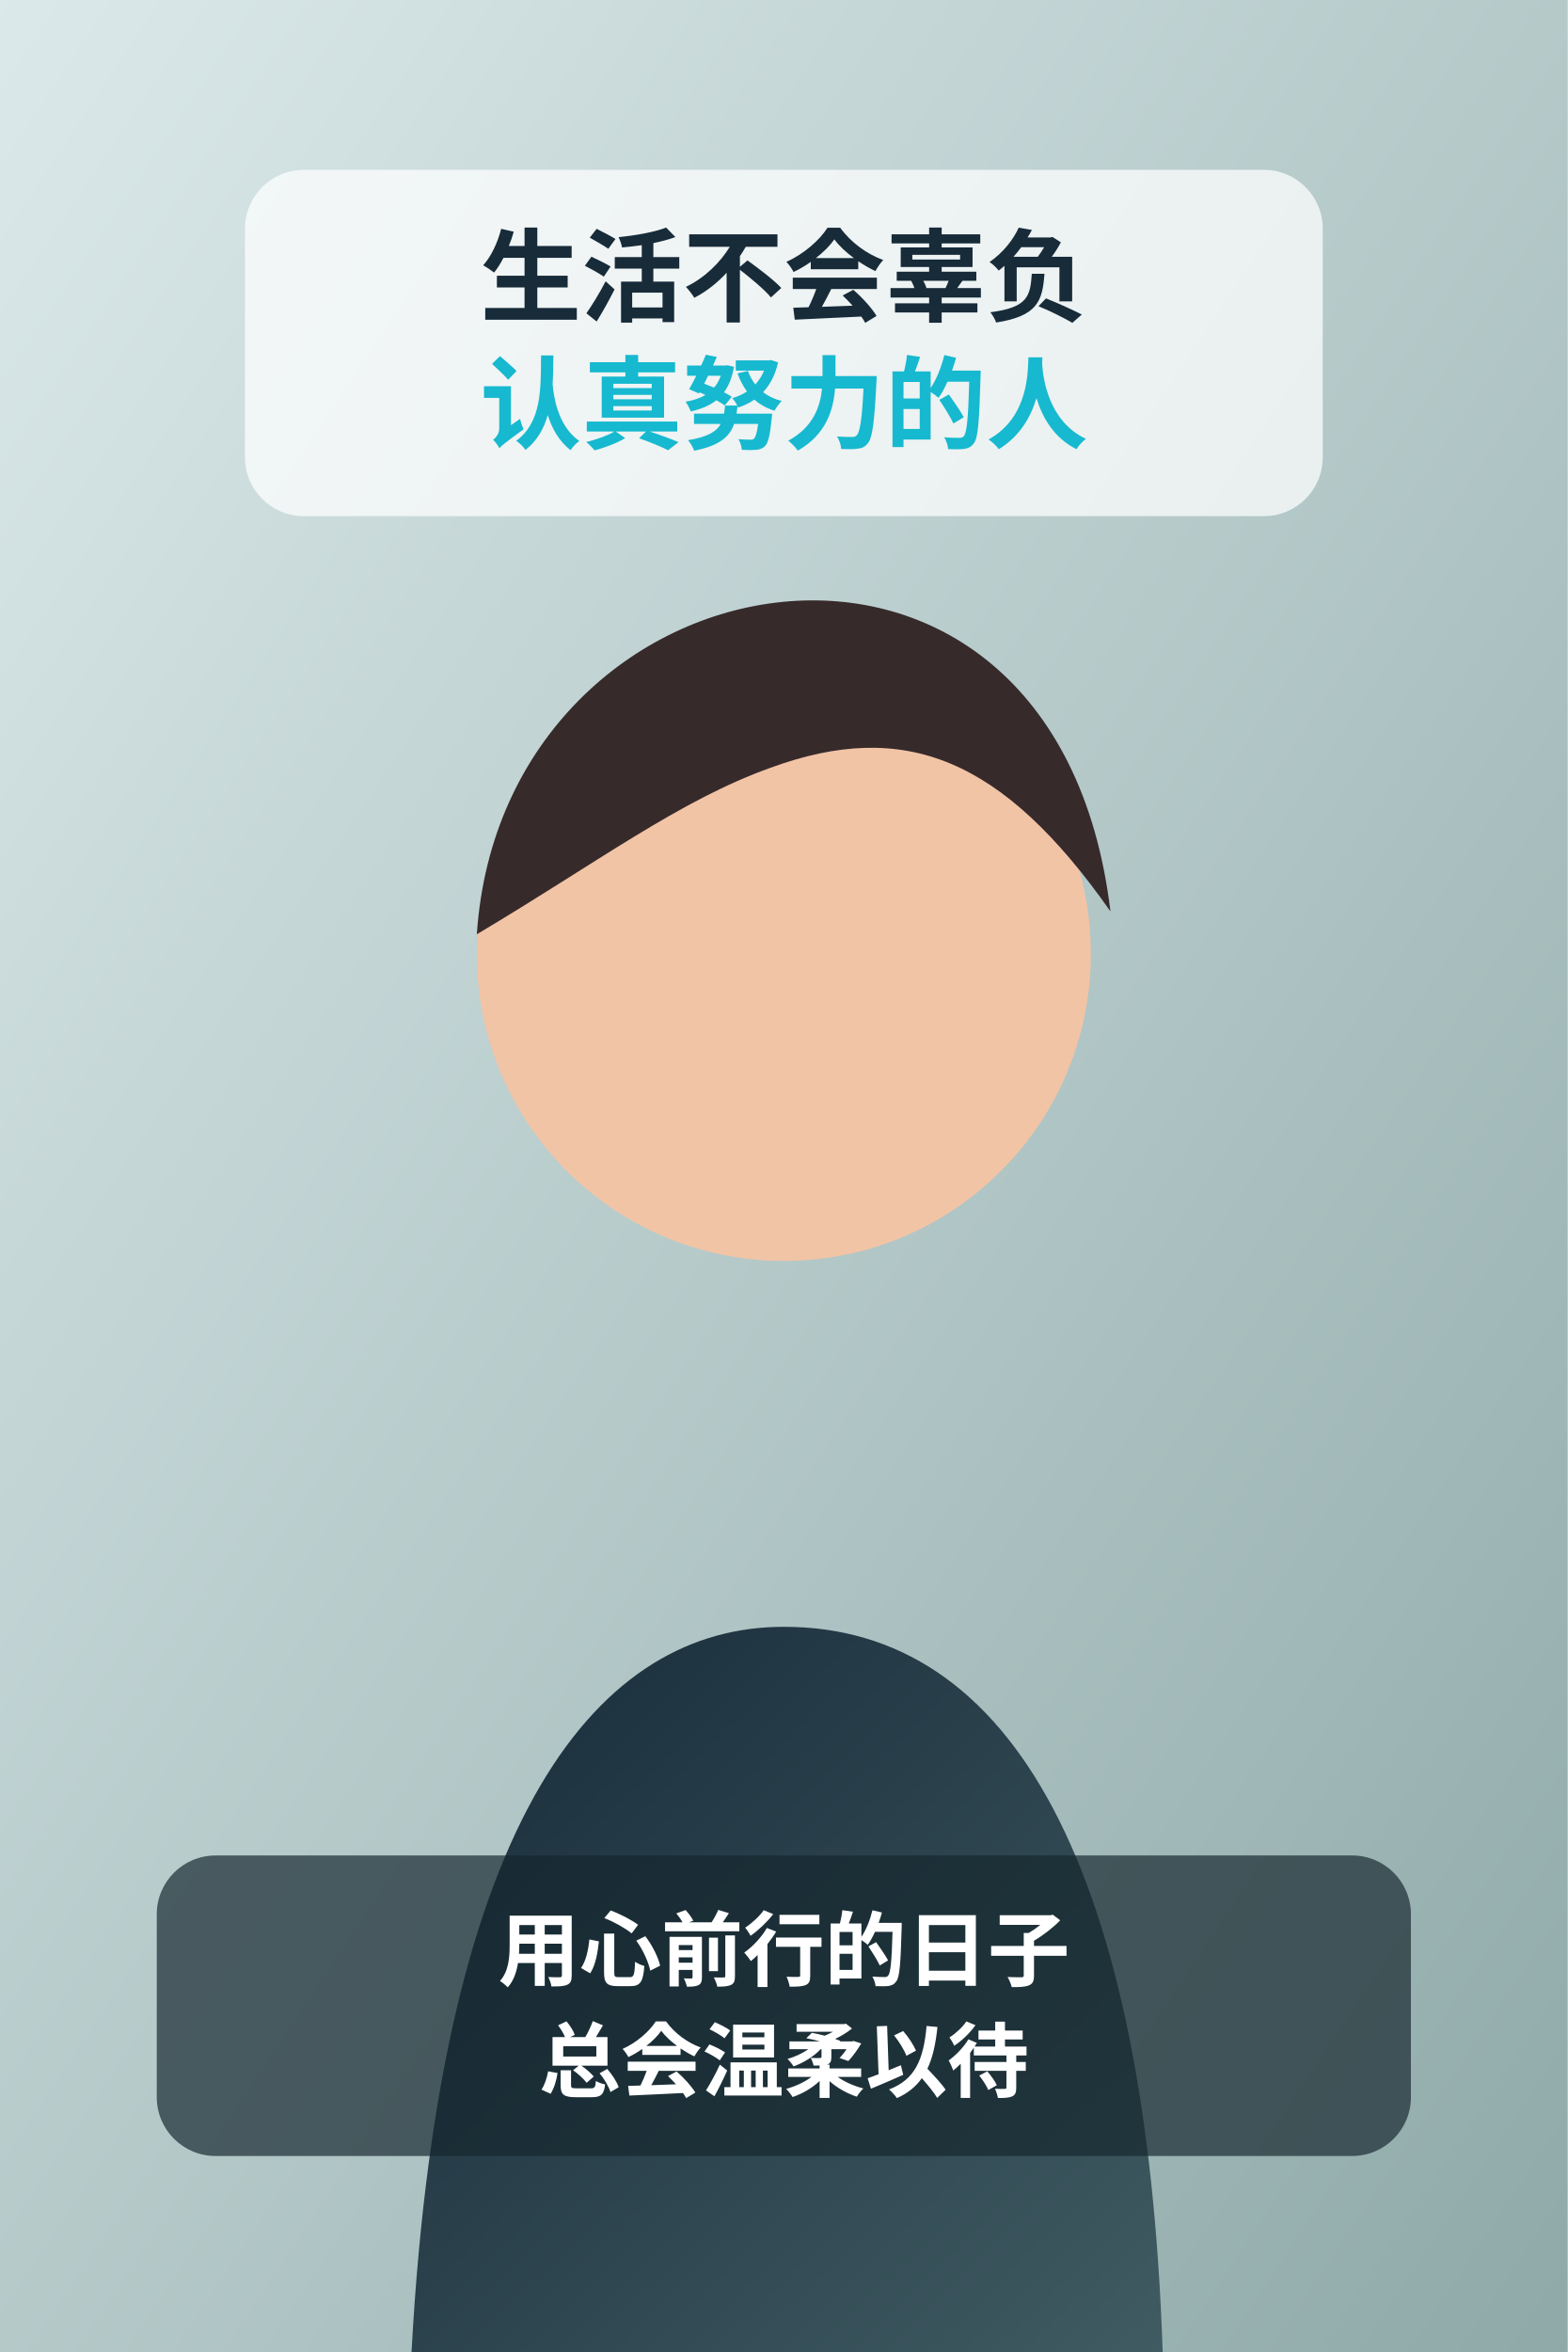
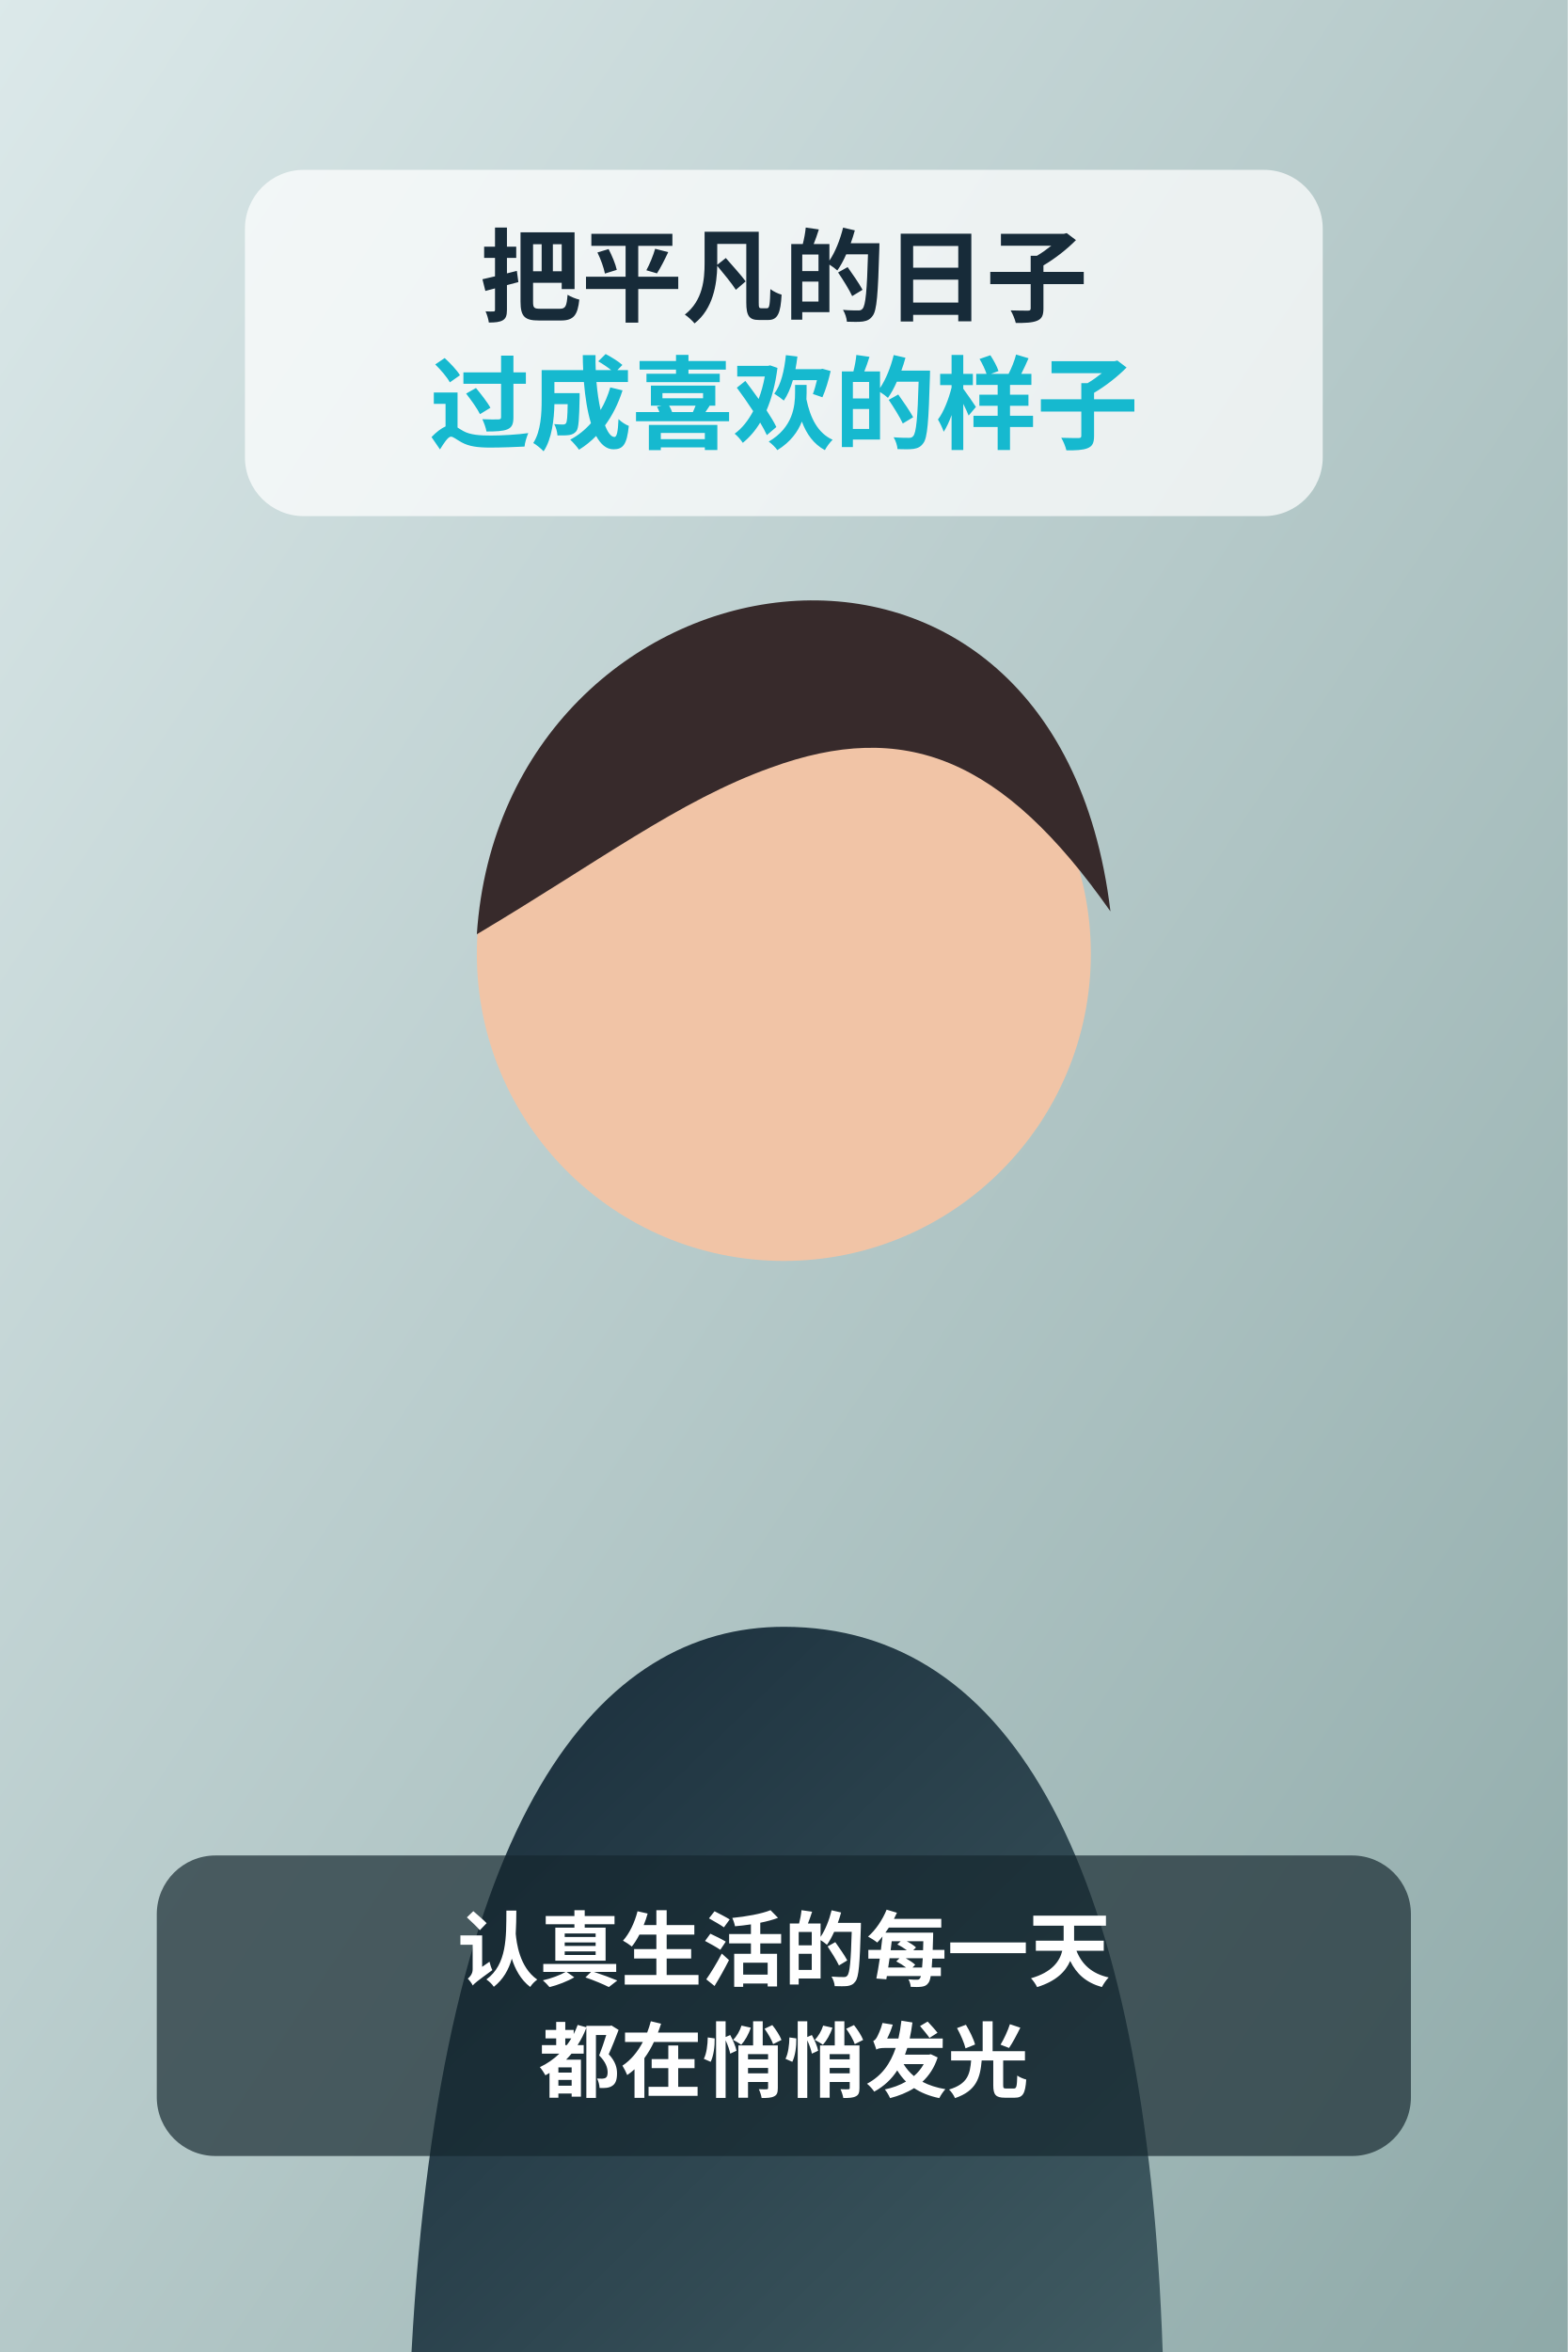
<svg xmlns="http://www.w3.org/2000/svg" viewBox="0 0 480 720">
  <defs>
    <linearGradient id="bg" x1="0" y1="0" x2="1" y2="1">
      <stop stop-color="#dce9ea" />
      <stop offset="1" stop-color="#8ea9a8" />
    </linearGradient>
    <linearGradient id="shirt" x1="0" y1="0" x2="1" y2="1">
      <stop stop-color="#172b39" />
      <stop offset="1" stop-color="#405b62" />
    </linearGradient>
  </defs>
  <rect width="480" height="720" fill="url(#bg)" />
  <circle cx="240" cy="292" r="94" fill="#f1c4a6" />
  <path d="M146 286c8-120 177-149 194-7-33-47-63-59-104-44-28 10-53 29-90 51z" fill="#372a2b" />
  <path d="M126 720c9-166 58-222 114-222 70 0 111 74 116 222z" fill="url(#shirt)" />
  <rect x="75" y="52" width="330" height="106" rx="18" fill="#ffffff" opacity=".72" />
-   <text x="240" y="96" text-anchor="middle" font-family="Microsoft YaHei,sans-serif" font-size="31" font-weight="900" fill="#172b39">生活不会辜负</text>
-   <text x="240" y="135" text-anchor="middle" font-family="Microsoft YaHei,sans-serif" font-size="31" font-weight="900" fill="#16b9cf">认真努力的人</text>
+   <text x="240" y="96" text-anchor="middle" font-family="Microsoft YaHei,sans-serif" font-size="31" font-weight="900" fill="#172b39">把平凡的日子</text>
+   <text x="240" y="135" text-anchor="middle" font-family="Microsoft YaHei,sans-serif" font-size="31" font-weight="900" fill="#16b9cf">过成喜欢的样子</text>
  <rect x="48" y="568" width="384" height="92" rx="18" fill="#14262d" opacity=".68" />
-   <text x="240" y="606" text-anchor="middle" font-family="Microsoft YaHei,sans-serif" font-size="25" font-weight="800" fill="#fff">用心前行的日子</text>
-   <text x="240" y="640" text-anchor="middle" font-family="Microsoft YaHei,sans-serif" font-size="25" font-weight="800" fill="#fff">总会温柔以待</text>
+   <text x="240" y="606" text-anchor="middle" font-family="Microsoft YaHei,sans-serif" font-size="25" font-weight="800" fill="#fff">认真生活的每一天</text>
+   <text x="240" y="640" text-anchor="middle" font-family="Microsoft YaHei,sans-serif" font-size="25" font-weight="800" fill="#fff">都在悄悄发光</text>
</svg>
